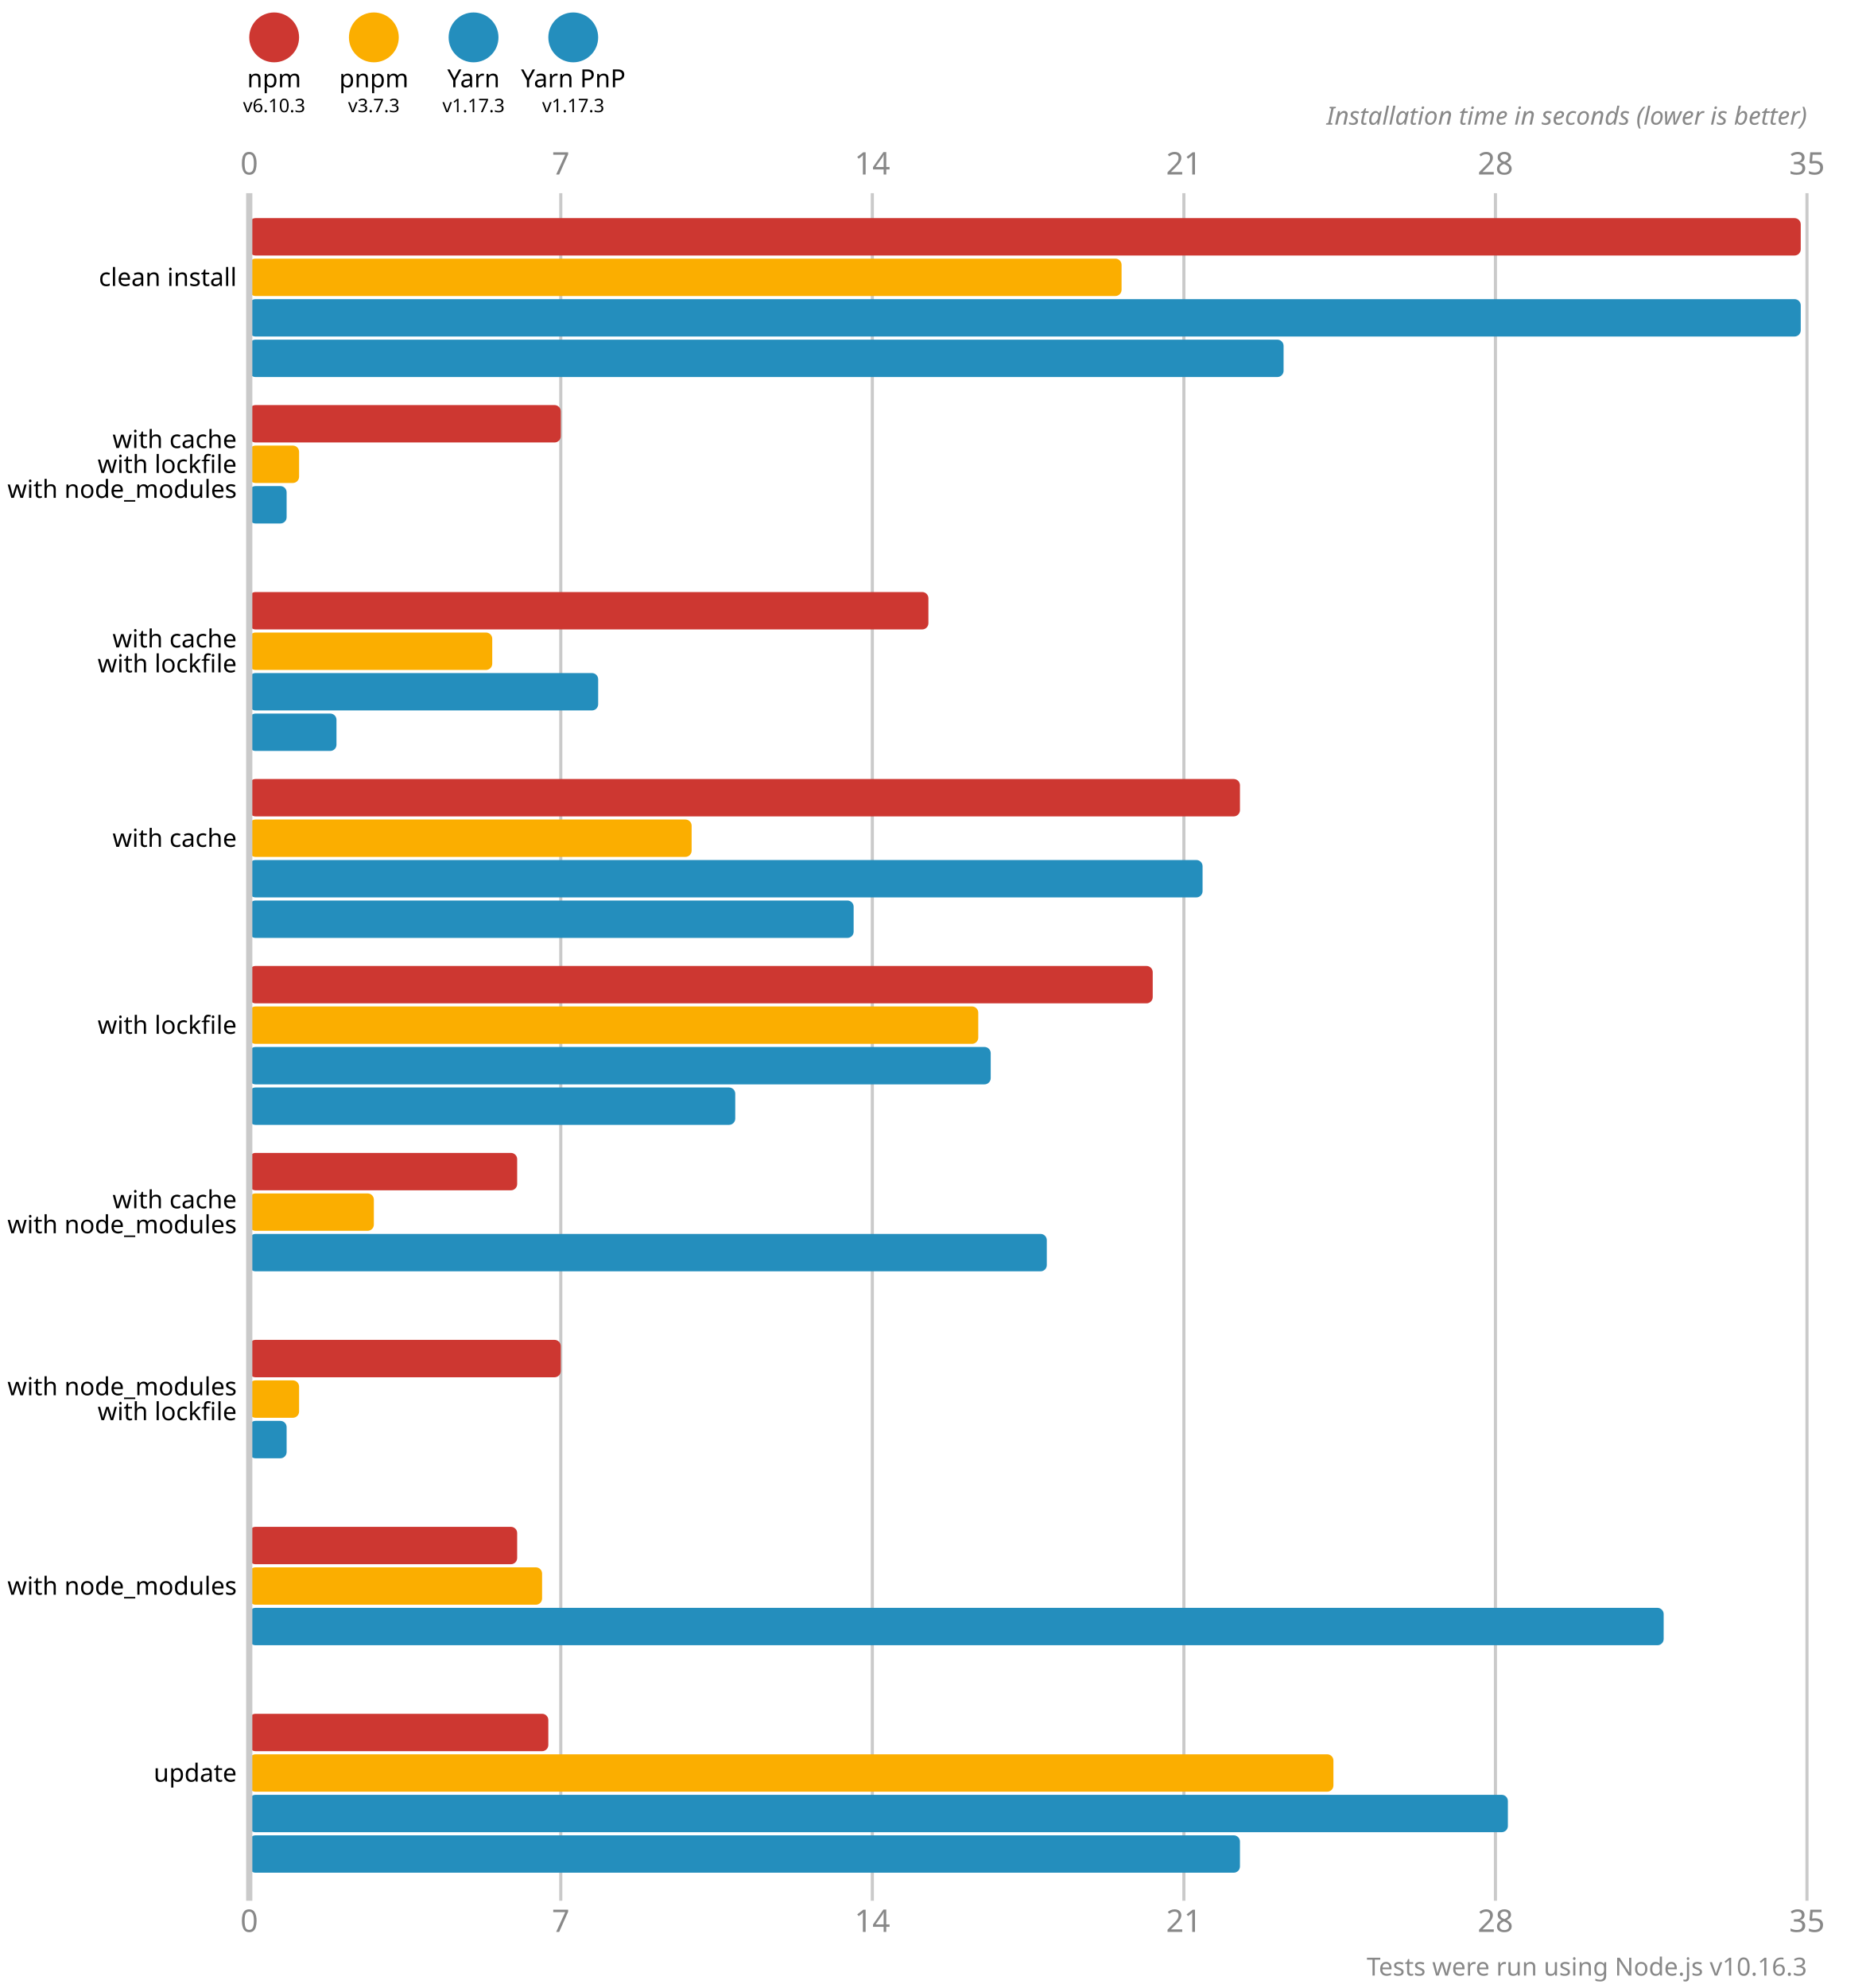
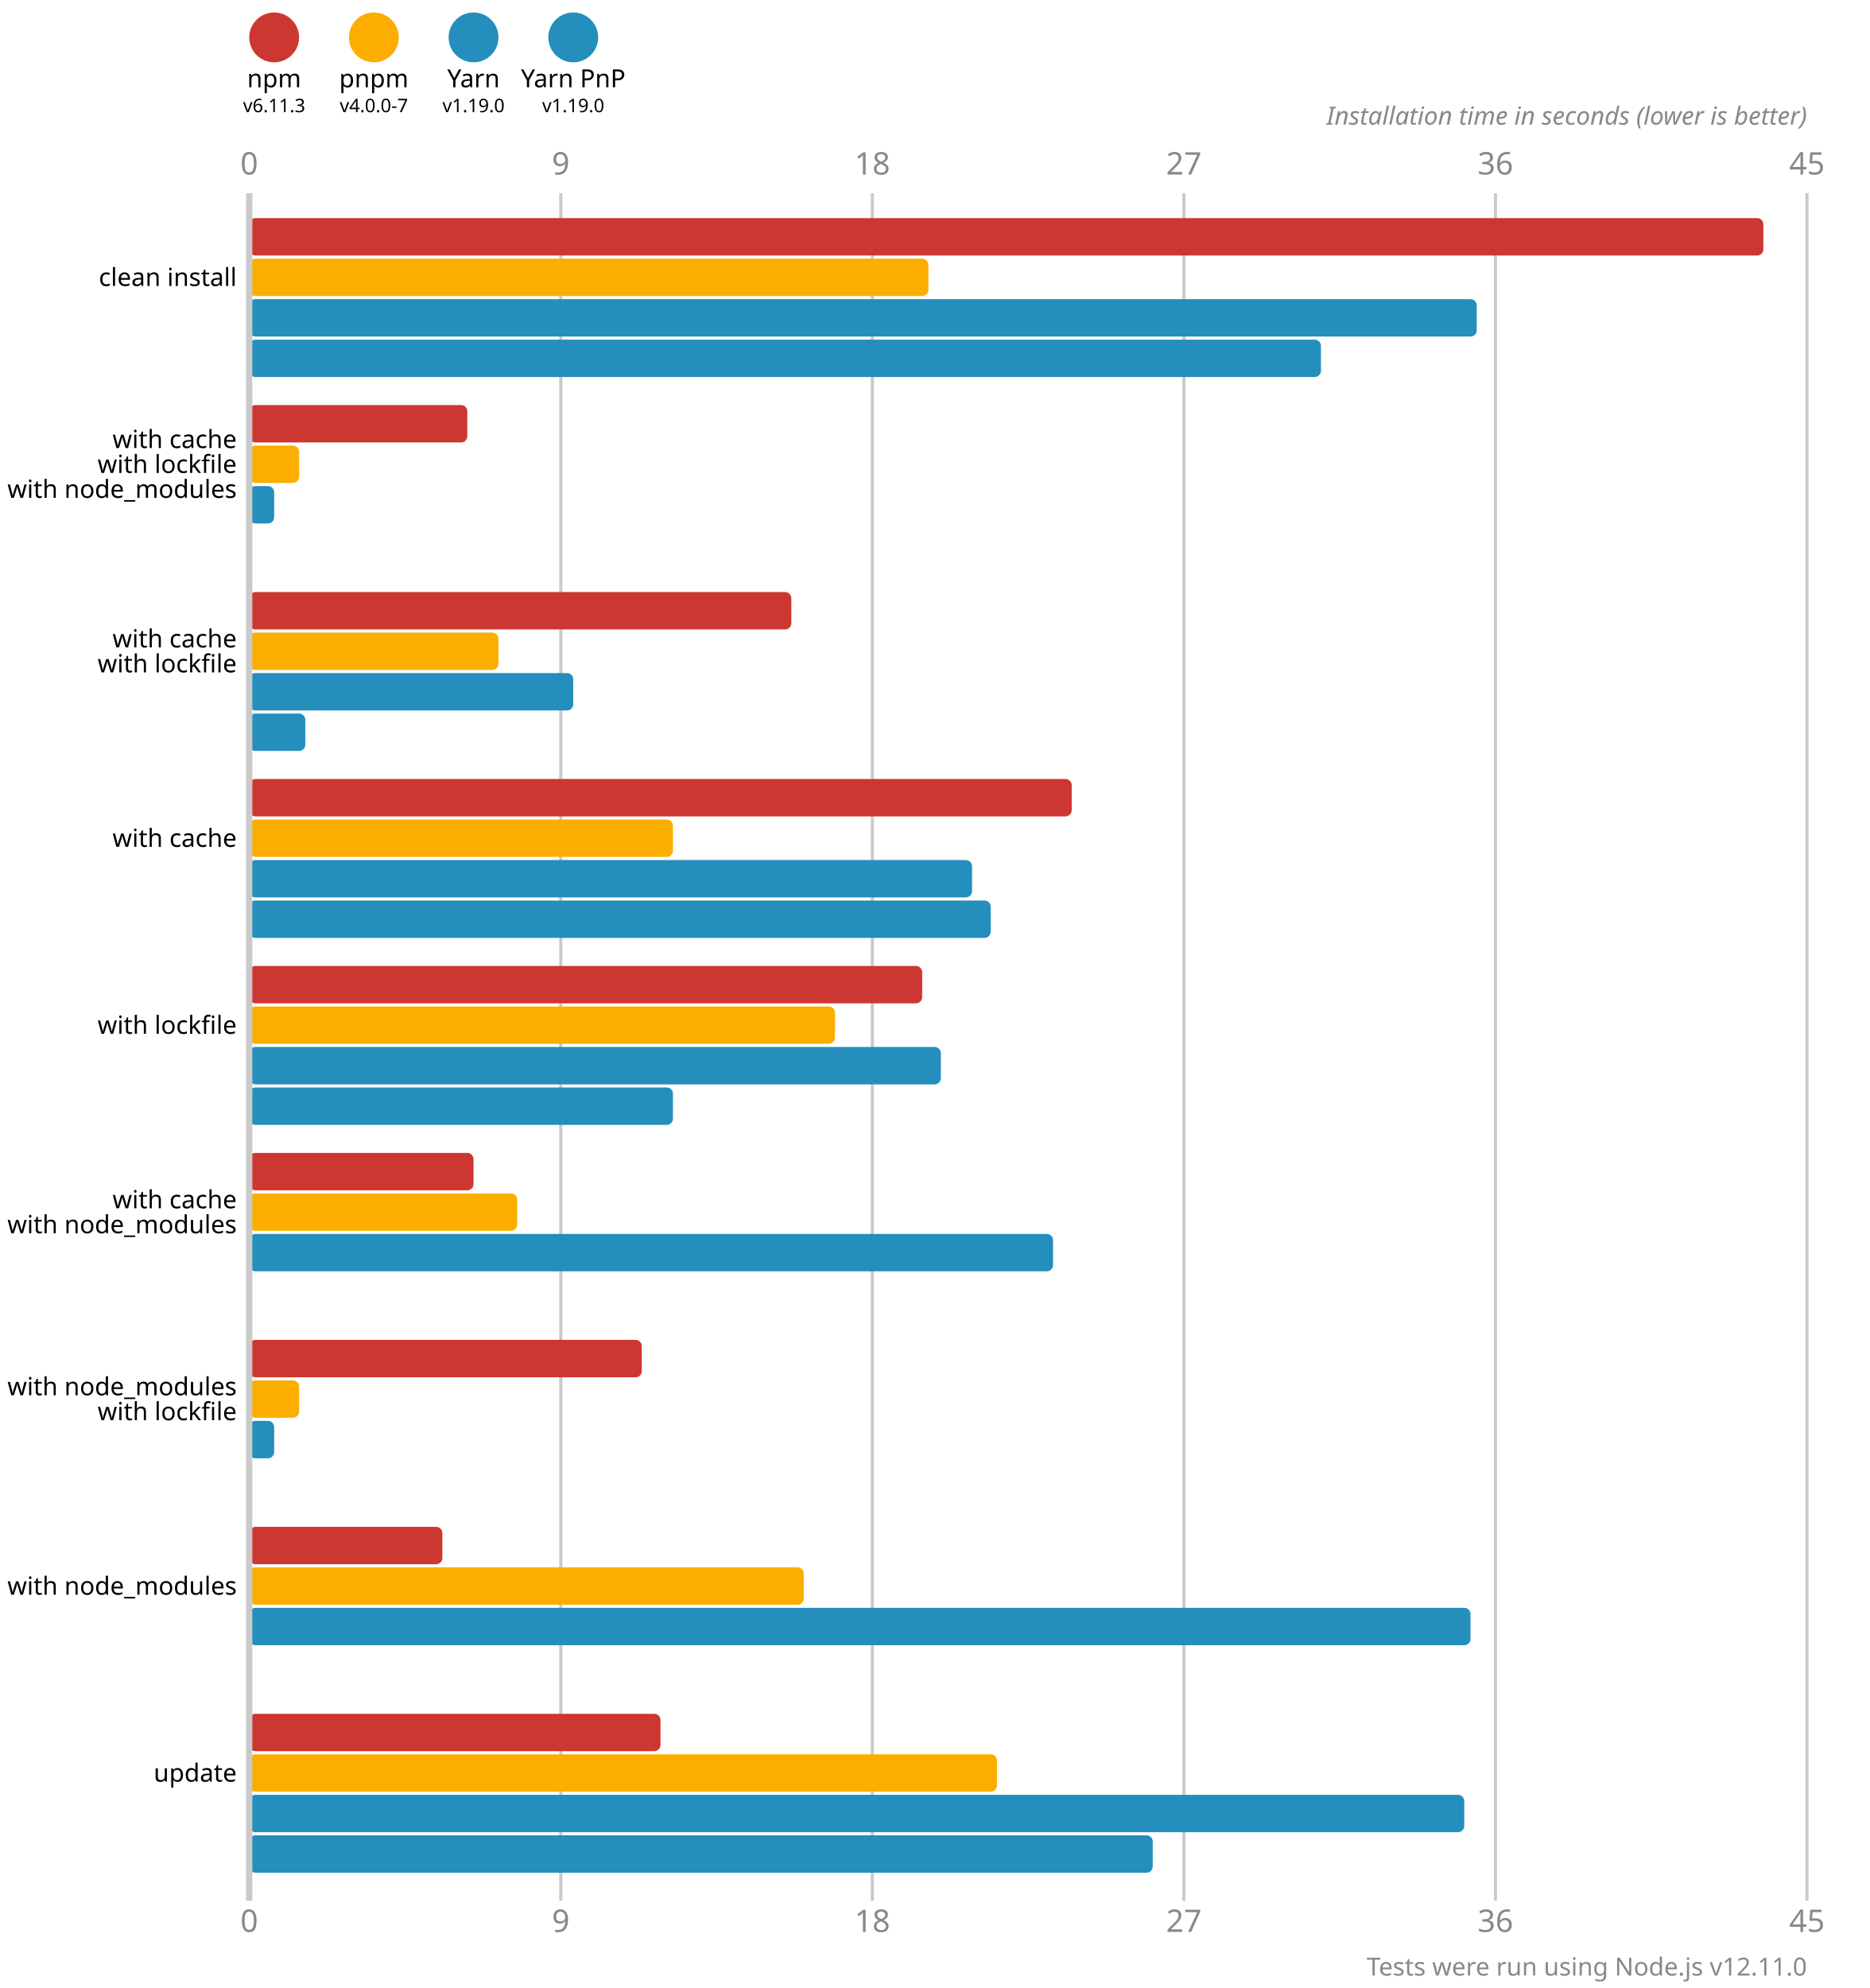
<svg xmlns="http://www.w3.org/2000/svg" version="1.1" viewBox="0 0 300 319">
  <style>
    .font { font-family: sans-serif; }
    .s3 { font-size: 3px; }
    .s4 { font-size: 4px; }
    .s5 { font-size: 5px; }
    .line { stroke: #cacaca; }
    .width { stroke-width: 0.5; }
    .text { fill: #888; }
  </style>
  <circle cx="44" cy="6" r="4" fill="#cd3731" />
  <text x="44" y="14" class="font s4" text-anchor="middle">npm</text>
-   <text x="44" y="18" class="font s3" text-anchor="middle">v6.10.3</text>
+   <text x="44" y="18" class="font s3" text-anchor="middle">v6.11.3</text>
  <circle cx="60" cy="6" r="4" fill="#fbae00" />
  <text x="60" y="14" class="font s4" text-anchor="middle">pnpm</text>
-   <text x="60" y="18" class="font s3" text-anchor="middle">v3.7.3</text>
+   <text x="60" y="18" class="font s3" text-anchor="middle">v4.0.0-7</text>
  <circle cx="76" cy="6" r="4" fill="#248ebd" />
  <text x="76" y="14" class="font s4" text-anchor="middle">Yarn</text>
-   <text x="76" y="18" class="font s3" text-anchor="middle">v1.17.3</text>
+   <text x="76" y="18" class="font s3" text-anchor="middle">v1.19.0</text>
  <circle cx="92" cy="6" r="4" fill="#248ebd" />
  <text x="92" y="14" class="font s4" text-anchor="middle">Yarn PnP</text>
-   <text x="92" y="18" class="font s3" text-anchor="middle">v1.17.3</text>
+   <text x="92" y="18" class="font s3" text-anchor="middle">v1.19.0</text>
  <text x="40" y="28" class="font s5 text" text-anchor="middle">0</text>
  <text x="40" y="310" class="font s5 text" text-anchor="middle">0</text>
  <line x1="90" y1="31" x2="90" y2="305" class="line width" />
-   <text x="90" y="28" class="font s5 text" text-anchor="middle">7</text>
-   <text x="90" y="310" class="font s5 text" text-anchor="middle">7</text>
+   <text x="90" y="28" class="font s5 text" text-anchor="middle">9</text>
+   <text x="90" y="310" class="font s5 text" text-anchor="middle">9</text>
  <line x1="140" y1="31" x2="140" y2="305" class="line width" />
-   <text x="140" y="28" class="font s5 text" text-anchor="middle">14</text>
-   <text x="140" y="310" class="font s5 text" text-anchor="middle">14</text>
+   <text x="140" y="28" class="font s5 text" text-anchor="middle">18</text>
+   <text x="140" y="310" class="font s5 text" text-anchor="middle">18</text>
  <line x1="190" y1="31" x2="190" y2="305" class="line width" />
-   <text x="190" y="28" class="font s5 text" text-anchor="middle">21</text>
-   <text x="190" y="310" class="font s5 text" text-anchor="middle">21</text>
+   <text x="190" y="28" class="font s5 text" text-anchor="middle">27</text>
+   <text x="190" y="310" class="font s5 text" text-anchor="middle">27</text>
  <line x1="240" y1="31" x2="240" y2="305" class="line width" />
-   <text x="240" y="28" class="font s5 text" text-anchor="middle">28</text>
-   <text x="240" y="310" class="font s5 text" text-anchor="middle">28</text>
+   <text x="240" y="28" class="font s5 text" text-anchor="middle">36</text>
+   <text x="240" y="310" class="font s5 text" text-anchor="middle">36</text>
  <line x1="290" y1="31" x2="290" y2="305" class="line width" />
-   <text x="290" y="28" class="font s5 text" text-anchor="middle">35</text>
-   <text x="290" y="310" class="font s5 text" text-anchor="middle">35</text>
+   <text x="290" y="28" class="font s5 text" text-anchor="middle">45</text>
+   <text x="290" y="310" class="font s5 text" text-anchor="middle">45</text>
  <text x="290" y="20" class="font s4 text" font-style="italic" text-anchor="end">Installation time in seconds (lower is better)</text>
-   <rect x="40" y="35" width="249" height="6" fill="#cd3731" rx="1" ry="1" />
-   <rect x="40" y="41.5" width="140" height="6" fill="#fbae00" rx="1" ry="1" />
-   <rect x="40" y="48" width="249" height="6" fill="#248ebd" rx="1" ry="1" />
-   <rect x="40" y="54.5" width="166" height="6" fill="#248ebd" rx="1" ry="1" />
-   <rect x="40" y="65" width="50" height="6" fill="#cd3731" rx="1" ry="1" />
+   <rect x="40" y="35" width="243" height="6" fill="#cd3731" rx="1" ry="1" />
+   <rect x="40" y="41.5" width="109" height="6" fill="#fbae00" rx="1" ry="1" />
+   <rect x="40" y="48" width="197" height="6" fill="#248ebd" rx="1" ry="1" />
+   <rect x="40" y="54.5" width="172" height="6" fill="#248ebd" rx="1" ry="1" />
+   <rect x="40" y="65" width="35" height="6" fill="#cd3731" rx="1" ry="1" />
  <rect x="40" y="71.5" width="8" height="6" fill="#fbae00" rx="1" ry="1" />
-   <rect x="40" y="78" width="6" height="6" fill="#248ebd" rx="1" ry="1" />
+   <rect x="40" y="78" width="4" height="6" fill="#248ebd" rx="1" ry="1" />
  <rect x="40" y="84.5" width="0" height="6" fill="#248ebd" rx="1" ry="1" />
-   <rect x="40" y="95" width="109" height="6" fill="#cd3731" rx="1" ry="1" />
-   <rect x="40" y="101.5" width="39" height="6" fill="#fbae00" rx="1" ry="1" />
-   <rect x="40" y="108" width="56" height="6" fill="#248ebd" rx="1" ry="1" />
-   <rect x="40" y="114.5" width="14" height="6" fill="#248ebd" rx="1" ry="1" />
-   <rect x="40" y="125" width="159" height="6" fill="#cd3731" rx="1" ry="1" />
-   <rect x="40" y="131.5" width="71" height="6" fill="#fbae00" rx="1" ry="1" />
-   <rect x="40" y="138" width="153" height="6" fill="#248ebd" rx="1" ry="1" />
-   <rect x="40" y="144.5" width="97" height="6" fill="#248ebd" rx="1" ry="1" />
-   <rect x="40" y="155" width="145" height="6" fill="#cd3731" rx="1" ry="1" />
-   <rect x="40" y="161.5" width="117" height="6" fill="#fbae00" rx="1" ry="1" />
-   <rect x="40" y="168" width="119" height="6" fill="#248ebd" rx="1" ry="1" />
-   <rect x="40" y="174.5" width="78" height="6" fill="#248ebd" rx="1" ry="1" />
-   <rect x="40" y="185" width="43" height="6" fill="#cd3731" rx="1" ry="1" />
-   <rect x="40" y="191.5" width="20" height="6" fill="#fbae00" rx="1" ry="1" />
-   <rect x="40" y="198" width="128" height="6" fill="#248ebd" rx="1" ry="1" />
+   <rect x="40" y="95" width="87" height="6" fill="#cd3731" rx="1" ry="1" />
+   <rect x="40" y="101.5" width="40" height="6" fill="#fbae00" rx="1" ry="1" />
+   <rect x="40" y="108" width="52" height="6" fill="#248ebd" rx="1" ry="1" />
+   <rect x="40" y="114.5" width="9" height="6" fill="#248ebd" rx="1" ry="1" />
+   <rect x="40" y="125" width="132" height="6" fill="#cd3731" rx="1" ry="1" />
+   <rect x="40" y="131.5" width="68" height="6" fill="#fbae00" rx="1" ry="1" />
+   <rect x="40" y="138" width="116" height="6" fill="#248ebd" rx="1" ry="1" />
+   <rect x="40" y="144.5" width="119" height="6" fill="#248ebd" rx="1" ry="1" />
+   <rect x="40" y="155" width="108" height="6" fill="#cd3731" rx="1" ry="1" />
+   <rect x="40" y="161.5" width="94" height="6" fill="#fbae00" rx="1" ry="1" />
+   <rect x="40" y="168" width="111" height="6" fill="#248ebd" rx="1" ry="1" />
+   <rect x="40" y="174.5" width="68" height="6" fill="#248ebd" rx="1" ry="1" />
+   <rect x="40" y="185" width="36" height="6" fill="#cd3731" rx="1" ry="1" />
+   <rect x="40" y="191.5" width="43" height="6" fill="#fbae00" rx="1" ry="1" />
+   <rect x="40" y="198" width="129" height="6" fill="#248ebd" rx="1" ry="1" />
  <rect x="40" y="204.5" width="0" height="6" fill="#248ebd" rx="1" ry="1" />
-   <rect x="40" y="215" width="50" height="6" fill="#cd3731" rx="1" ry="1" />
+   <rect x="40" y="215" width="63" height="6" fill="#cd3731" rx="1" ry="1" />
  <rect x="40" y="221.5" width="8" height="6" fill="#fbae00" rx="1" ry="1" />
-   <rect x="40" y="228" width="6" height="6" fill="#248ebd" rx="1" ry="1" />
+   <rect x="40" y="228" width="4" height="6" fill="#248ebd" rx="1" ry="1" />
  <rect x="40" y="234.5" width="0" height="6" fill="#248ebd" rx="1" ry="1" />
-   <rect x="40" y="245" width="43" height="6" fill="#cd3731" rx="1" ry="1" />
-   <rect x="40" y="251.5" width="47" height="6" fill="#fbae00" rx="1" ry="1" />
-   <rect x="40" y="258" width="227" height="6" fill="#248ebd" rx="1" ry="1" />
+   <rect x="40" y="245" width="31" height="6" fill="#cd3731" rx="1" ry="1" />
+   <rect x="40" y="251.5" width="89" height="6" fill="#fbae00" rx="1" ry="1" />
+   <rect x="40" y="258" width="196" height="6" fill="#248ebd" rx="1" ry="1" />
  <rect x="40" y="264.5" width="0" height="6" fill="#248ebd" rx="1" ry="1" />
-   <rect x="40" y="275" width="48" height="6" fill="#cd3731" rx="1" ry="1" />
-   <rect x="40" y="281.5" width="174" height="6" fill="#fbae00" rx="1" ry="1" />
-   <rect x="40" y="288" width="202" height="6" fill="#248ebd" rx="1" ry="1" />
-   <rect x="40" y="294.5" width="159" height="6" fill="#248ebd" rx="1" ry="1" />
+   <rect x="40" y="275" width="66" height="6" fill="#cd3731" rx="1" ry="1" />
+   <rect x="40" y="281.5" width="120" height="6" fill="#fbae00" rx="1" ry="1" />
+   <rect x="40" y="288" width="195" height="6" fill="#248ebd" rx="1" ry="1" />
+   <rect x="40" y="294.5" width="145" height="6" fill="#248ebd" rx="1" ry="1" />
  <line x1="40" y1="31" x2="40" y2="305" class="line" />
  <text x="38" y="44.5" class="font s4" dominant-baseline="middle" text-anchor="end">clean install</text>
  <text x="38" y="70.5" class="font s4" dominant-baseline="middle" text-anchor="end">with cache</text>
  <text x="38" y="74.5" class="font s4" dominant-baseline="middle" text-anchor="end">with lockfile</text>
  <text x="38" y="78.5" class="font s4" dominant-baseline="middle" text-anchor="end">with node_modules</text>
  <text x="38" y="102.5" class="font s4" dominant-baseline="middle" text-anchor="end">with cache</text>
  <text x="38" y="106.5" class="font s4" dominant-baseline="middle" text-anchor="end">with lockfile</text>
  <text x="38" y="134.5" class="font s4" dominant-baseline="middle" text-anchor="end">with cache</text>
  <text x="38" y="164.5" class="font s4" dominant-baseline="middle" text-anchor="end">with lockfile</text>
  <text x="38" y="192.5" class="font s4" dominant-baseline="middle" text-anchor="end">with cache</text>
  <text x="38" y="196.5" class="font s4" dominant-baseline="middle" text-anchor="end">with node_modules</text>
  <text x="38" y="222.5" class="font s4" dominant-baseline="middle" text-anchor="end">with node_modules</text>
  <text x="38" y="226.5" class="font s4" dominant-baseline="middle" text-anchor="end">with lockfile</text>
  <text x="38" y="254.5" class="font s4" dominant-baseline="middle" text-anchor="end">with node_modules</text>
  <text x="38" y="284.5" class="font s4" dominant-baseline="middle" text-anchor="end">update</text>
-   <text x="290" y="317" class="font s4 text" text-anchor="end">Tests were run using Node.js v10.16.3</text>
+   <text x="290" y="317" class="font s4 text" text-anchor="end">Tests were run using Node.js v12.11.0</text>
</svg>
